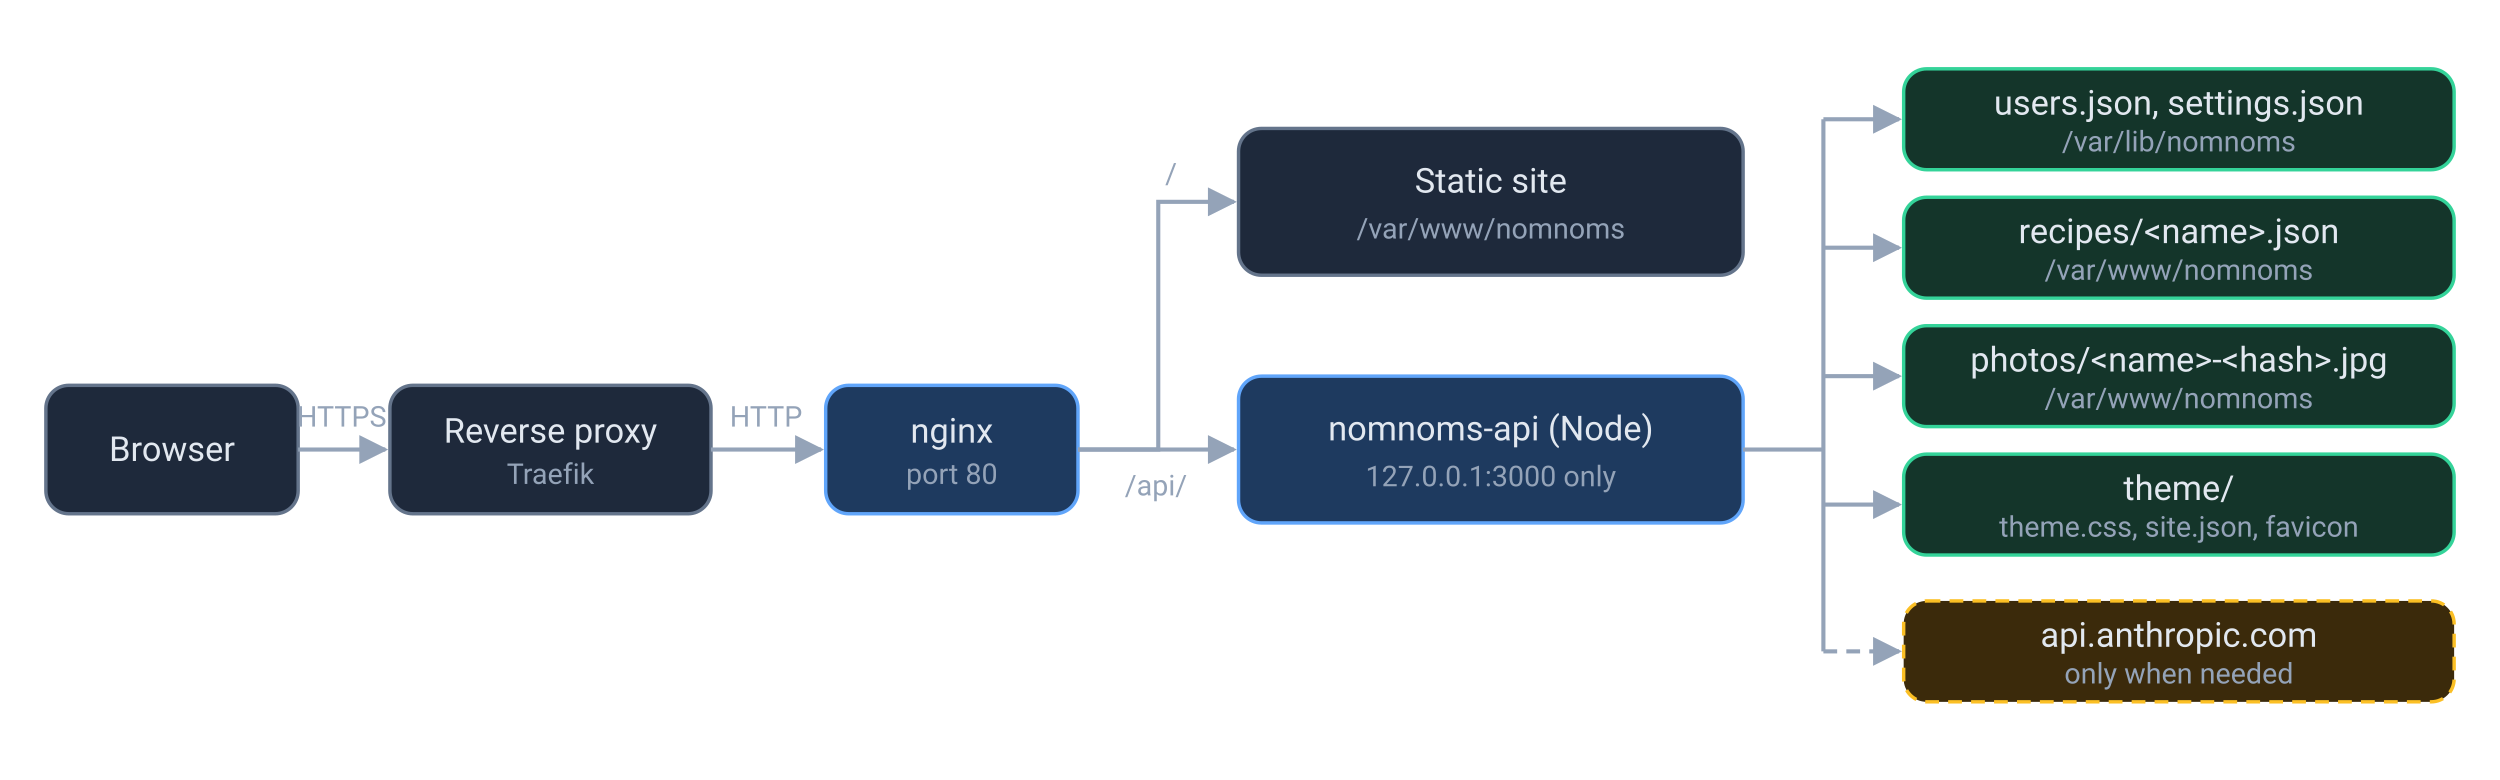
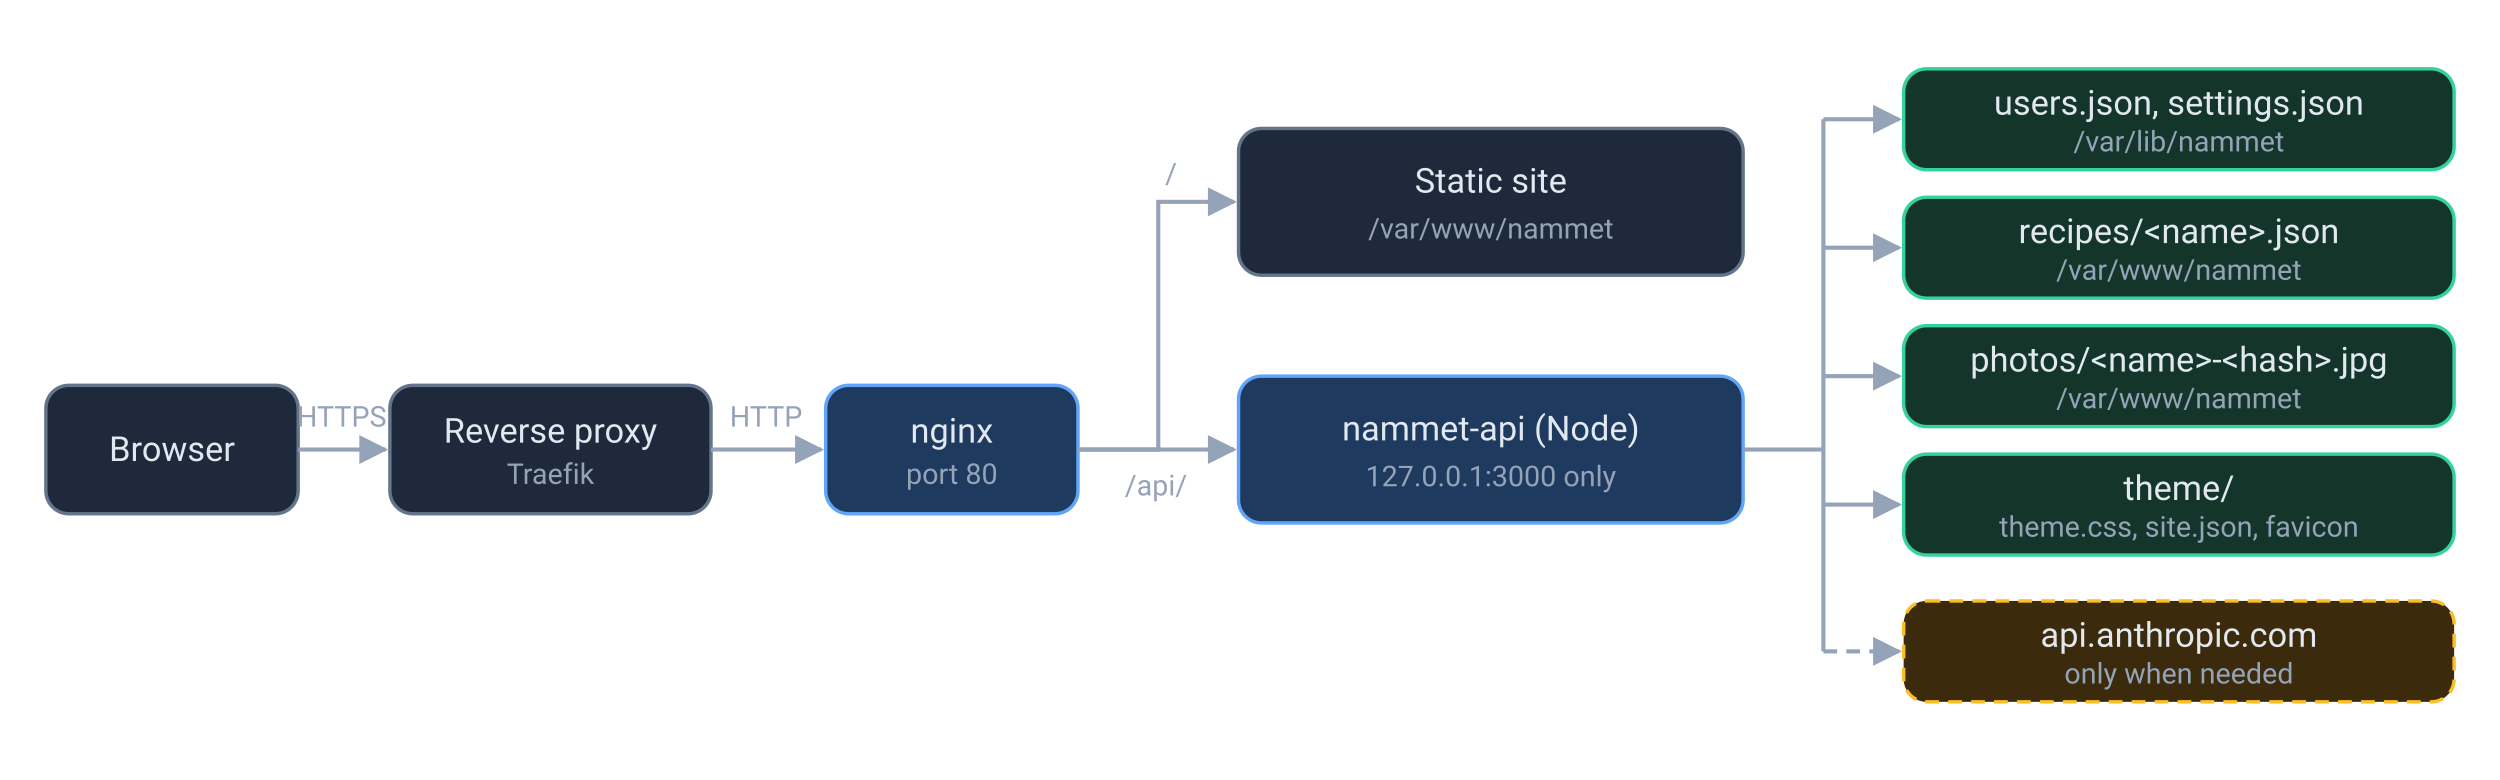
<svg xmlns="http://www.w3.org/2000/svg" viewBox="0 0 1090 340" role="img" aria-labelledby="t d">
  <style>
    text { font-family: system-ui, -apple-system, "Segoe UI", Roboto, sans-serif; font-size: 15px; fill: #e2e8f0; }
    .sub { font-size: 12.5px; fill: #94a3b8; }
    .lbl { font-size: 12.5px; fill: #94a3b8; }
    .box { fill: #1e293b; stroke: #64748b; stroke-width: 1.5; }
    .core { fill: #1e3a5f; stroke: #60a5fa; stroke-width: 1.5; }
    .store { fill: #14352a; stroke: #34d399; stroke-width: 1.5; }
    .ext { fill: #3b2a0b; stroke: #fbbf24; stroke-width: 1.5; stroke-dasharray: 6 4; }
    .line { fill: none; stroke: #94a3b8; stroke-width: 1.8; }
    .dash { fill: none; stroke: #94a3b8; stroke-width: 1.8; stroke-dasharray: 6 4; }
    .head { fill: #94a3b8; }
  </style>
  <defs>
    <marker id="a" viewBox="0 0 10 10" refX="9" refY="5" markerWidth="7" markerHeight="7" orient="auto">
      <path d="M0,0 L10,5 L0,10 z" class="head" />
    </marker>
  </defs>
  <rect class="box" x="20" y="168" width="110" height="56" rx="10" />
  <text x="75" y="201" text-anchor="middle">Browser</text>
  <path class="line" d="M130,196 H168" marker-end="url(#a)" />
  <text class="lbl" x="149" y="186" text-anchor="middle">HTTPS</text>
  <rect class="box" x="170" y="168" width="140" height="56" rx="10" />
  <text x="240" y="193" text-anchor="middle">Reverse proxy</text>
  <text class="sub" x="240" y="211" text-anchor="middle">Traefik</text>
  <path class="line" d="M310,196 H358" marker-end="url(#a)" />
  <text class="lbl" x="334" y="186" text-anchor="middle">HTTP</text>
  <rect class="core" x="360" y="168" width="110" height="56" rx="10" />
  <text x="415" y="193" text-anchor="middle">nginx</text>
  <text class="sub" x="415" y="211" text-anchor="middle">port 80</text>
  <path class="line" d="M470,196 H505 V88 H538" marker-end="url(#a)" />
  <path class="line" d="M470,196 H538" marker-end="url(#a)" />
  <text class="lbl" x="508" y="80">/</text>
  <text class="lbl" x="504" y="216" text-anchor="middle">/api/</text>
  <rect class="box" x="540" y="56" width="220" height="64" rx="10" />
  <text x="650" y="84" text-anchor="middle">Static site</text>
-   <text class="sub" x="650" y="104" text-anchor="middle">/var/www/nomnoms</text>
+   <text class="sub" x="650" y="104" text-anchor="middle">/var/www/nammet</text>
  <rect class="core" x="540" y="164" width="220" height="64" rx="10" />
-   <text x="650" y="192" text-anchor="middle">nomnoms-api (Node)</text>
+   <text x="650" y="192" text-anchor="middle">nammet-api (Node)</text>
  <text class="sub" x="650" y="212" text-anchor="middle">127.0.0.1:3000 only</text>
  <path class="line" d="M760,196 H795 M795,52 V284" />
  <path class="line" d="M795,52 H828" marker-end="url(#a)" />
  <path class="line" d="M795,108 H828" marker-end="url(#a)" />
  <path class="line" d="M795,164 H828" marker-end="url(#a)" />
  <path class="line" d="M795,220 H828" marker-end="url(#a)" />
  <path class="dash" d="M795,284 H828" marker-end="url(#a)" />
  <rect class="store" x="830" y="30" width="240" height="44" rx="10" />
  <text x="950" y="50" text-anchor="middle">users.json, settings.json</text>
-   <text class="sub" x="950" y="66" text-anchor="middle">/var/lib/nomnoms</text>
+   <text class="sub" x="950" y="66" text-anchor="middle">/var/lib/nammet</text>
  <rect class="store" x="830" y="86" width="240" height="44" rx="10" />
  <text x="950" y="106" text-anchor="middle">recipes/&lt;name&gt;.json</text>
-   <text class="sub" x="950" y="122" text-anchor="middle">/var/www/nomnoms</text>
+   <text class="sub" x="950" y="122" text-anchor="middle">/var/www/nammet</text>
  <rect class="store" x="830" y="142" width="240" height="44" rx="10" />
  <text x="950" y="162" text-anchor="middle">photos/&lt;name&gt;-&lt;hash&gt;.jpg</text>
-   <text class="sub" x="950" y="178" text-anchor="middle">/var/www/nomnoms</text>
+   <text class="sub" x="950" y="178" text-anchor="middle">/var/www/nammet</text>
  <rect class="store" x="830" y="198" width="240" height="44" rx="10" />
  <text x="950" y="218" text-anchor="middle">theme/</text>
  <text class="sub" x="950" y="234" text-anchor="middle">theme.css, site.json, favicon</text>
  <rect class="ext" x="830" y="262" width="240" height="44" rx="10" />
  <text x="950" y="282" text-anchor="middle">api.anthropic.com</text>
  <text class="sub" x="950" y="298" text-anchor="middle">only when needed</text>
</svg>
